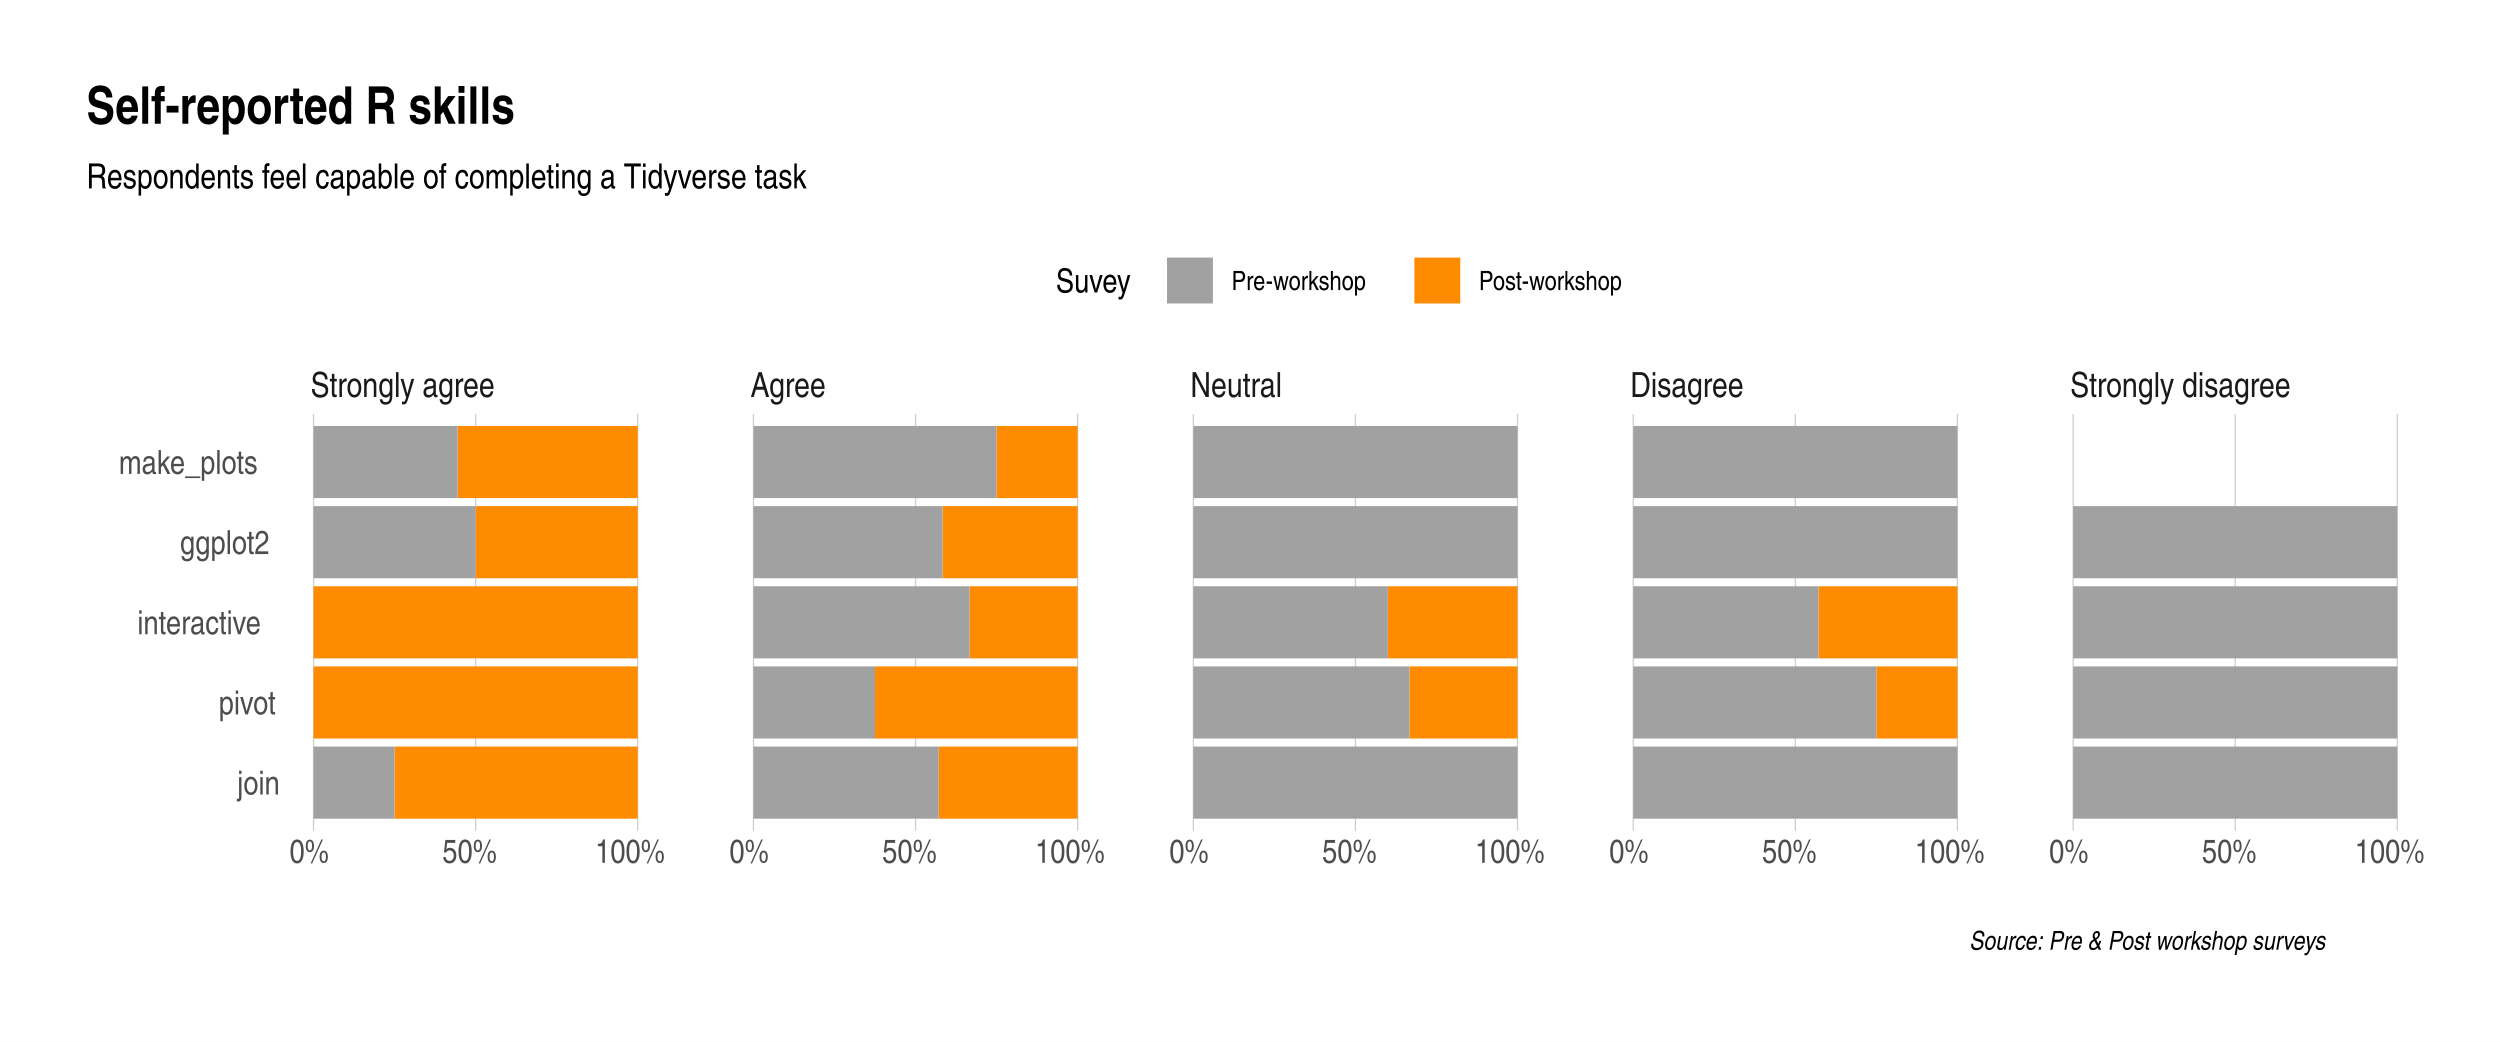
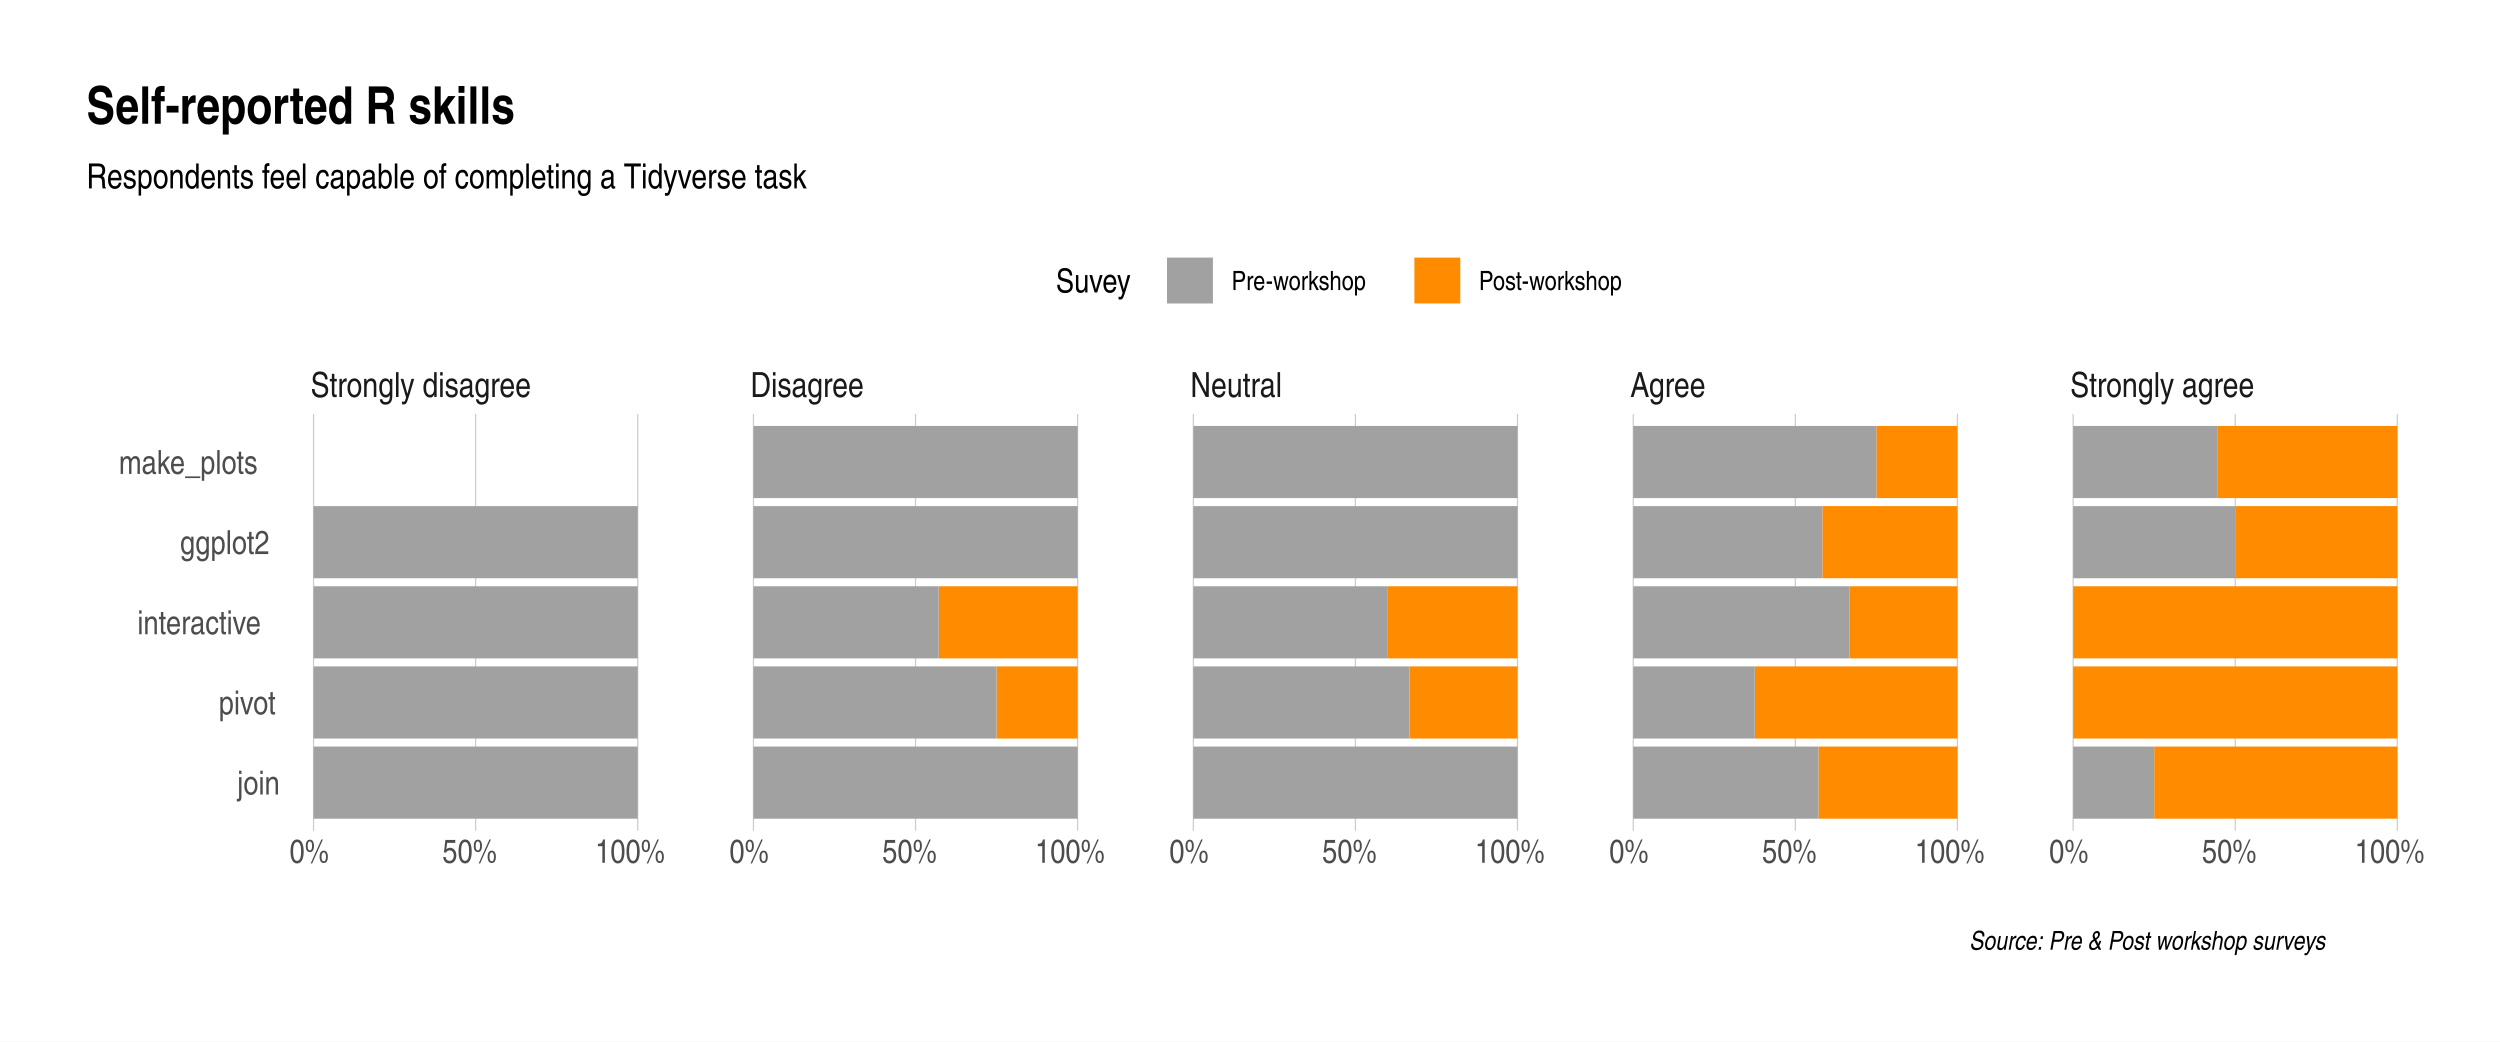
<svg xmlns="http://www.w3.org/2000/svg" viewBox="0 0 864.00 360.00">
  <defs>
    <style type="text/css">
    line, polyline, polygon, path, rect, circle {
      fill: none;
      stroke: #000000;
      stroke-linecap: round;
      stroke-linejoin: round;
      stroke-miterlimit: 10.00;
    }
  </style>
  </defs>
  <rect width="100%" height="100%" style="stroke: none; fill: #FFFFFF;" />
  <defs>
    <clipPath id="cpMTAyLjc2fDIyNS45OXwyODcuMTB8MTQzLjA2">
      <rect x="102.76" y="143.06" width="123.23" height="144.04" />
    </clipPath>
  </defs>
  <polyline points="108.36,287.10 108.36,143.06 " style="stroke-width: 0.43; stroke: #CCCCCC; stroke-linecap: butt;" clip-path="url(#cpMTAyLjc2fDIyNS45OXwyODcuMTB8MTQzLjA2)" />
  <polyline points="164.38,287.10 164.38,143.06 " style="stroke-width: 0.43; stroke: #CCCCCC; stroke-linecap: butt;" clip-path="url(#cpMTAyLjc2fDIyNS45OXwyODcuMTB8MTQzLjA2)" />
  <polyline points="220.39,287.10 220.39,143.06 " style="stroke-width: 0.43; stroke: #CCCCCC; stroke-linecap: butt;" clip-path="url(#cpMTAyLjc2fDIyNS45OXwyODcuMTB8MTQzLjA2)" />
-   <rect x="136.37" y="258.01" width="84.02" height="24.93" style="stroke-width: 1.07; stroke: none; stroke-linecap: square; stroke-linejoin: miter; fill: #FF8C00;" clip-path="url(#cpMTAyLjc2fDIyNS45OXwyODcuMTB8MTQzLjA2)" />
-   <rect x="108.36" y="258.01" width="28.01" height="24.93" style="stroke-width: 1.07; stroke: none; stroke-linecap: square; stroke-linejoin: miter; fill: #A1A1A1;" clip-path="url(#cpMTAyLjc2fDIyNS45OXwyODcuMTB8MTQzLjA2)" />
-   <rect x="108.36" y="230.31" width="112.03" height="24.93" style="stroke-width: 1.07; stroke: none; stroke-linecap: square; stroke-linejoin: miter; fill: #FF8C00;" clip-path="url(#cpMTAyLjc2fDIyNS45OXwyODcuMTB8MTQzLjA2)" />
-   <rect x="108.36" y="202.61" width="112.03" height="24.93" style="stroke-width: 1.07; stroke: none; stroke-linecap: square; stroke-linejoin: miter; fill: #FF8C00;" clip-path="url(#cpMTAyLjc2fDIyNS45OXwyODcuMTB8MTQzLjA2)" />
-   <rect x="164.38" y="174.91" width="56.01" height="24.93" style="stroke-width: 1.07; stroke: none; stroke-linecap: square; stroke-linejoin: miter; fill: #FF8C00;" clip-path="url(#cpMTAyLjc2fDIyNS45OXwyODcuMTB8MTQzLjA2)" />
-   <rect x="108.36" y="174.91" width="56.01" height="24.93" style="stroke-width: 1.07; stroke: none; stroke-linecap: square; stroke-linejoin: miter; fill: #A1A1A1;" clip-path="url(#cpMTAyLjc2fDIyNS45OXwyODcuMTB8MTQzLjA2)" />
-   <rect x="158.15" y="147.21" width="62.24" height="24.93" style="stroke-width: 1.07; stroke: none; stroke-linecap: square; stroke-linejoin: miter; fill: #FF8C00;" clip-path="url(#cpMTAyLjc2fDIyNS45OXwyODcuMTB8MTQzLjA2)" />
-   <rect x="108.36" y="147.21" width="49.79" height="24.93" style="stroke-width: 1.07; stroke: none; stroke-linecap: square; stroke-linejoin: miter; fill: #A1A1A1;" clip-path="url(#cpMTAyLjc2fDIyNS45OXwyODcuMTB8MTQzLjA2)" />
+   <rect x="108.36" y="258.01" width="112.03" height="24.93" style="stroke-width: 1.07; stroke: none; stroke-linecap: square; stroke-linejoin: miter; fill: #A1A1A1;" clip-path="url(#cpMTAyLjc2fDIyNS45OXwyODcuMTB8MTQzLjA2)" />
+   <rect x="108.36" y="230.31" width="112.03" height="24.93" style="stroke-width: 1.07; stroke: none; stroke-linecap: square; stroke-linejoin: miter; fill: #A1A1A1;" clip-path="url(#cpMTAyLjc2fDIyNS45OXwyODcuMTB8MTQzLjA2)" />
+   <rect x="108.36" y="202.61" width="112.03" height="24.93" style="stroke-width: 1.07; stroke: none; stroke-linecap: square; stroke-linejoin: miter; fill: #A1A1A1;" clip-path="url(#cpMTAyLjc2fDIyNS45OXwyODcuMTB8MTQzLjA2)" />
+   <rect x="108.36" y="174.91" width="112.03" height="24.93" style="stroke-width: 1.07; stroke: none; stroke-linecap: square; stroke-linejoin: miter; fill: #A1A1A1;" clip-path="url(#cpMTAyLjc2fDIyNS45OXwyODcuMTB8MTQzLjA2)" />
  <defs>
    <clipPath id="cpMC4wMHw4NjQuMDB8MzYwLjAwfDAuMDA=">
      <rect x="0.00" y="0.00" width="864.00" height="360.00" />
    </clipPath>
  </defs>
  <defs>
    <clipPath id="cpMjU0Ljc5fDM3OC4wMnwyODcuMTB8MTQzLjA2">
      <rect x="254.79" y="143.06" width="123.23" height="144.04" />
    </clipPath>
  </defs>
  <polyline points="260.39,287.10 260.39,143.06 " style="stroke-width: 0.43; stroke: #CCCCCC; stroke-linecap: butt;" clip-path="url(#cpMjU0Ljc5fDM3OC4wMnwyODcuMTB8MTQzLjA2)" />
  <polyline points="316.41,287.10 316.41,143.06 " style="stroke-width: 0.43; stroke: #CCCCCC; stroke-linecap: butt;" clip-path="url(#cpMjU0Ljc5fDM3OC4wMnwyODcuMTB8MTQzLjA2)" />
  <polyline points="372.42,287.10 372.42,143.06 " style="stroke-width: 0.43; stroke: #CCCCCC; stroke-linecap: butt;" clip-path="url(#cpMjU0Ljc5fDM3OC4wMnwyODcuMTB8MTQzLjA2)" />
-   <rect x="324.41" y="258.01" width="48.01" height="24.93" style="stroke-width: 1.07; stroke: none; stroke-linecap: square; stroke-linejoin: miter; fill: #FF8C00;" clip-path="url(#cpMjU0Ljc5fDM3OC4wMnwyODcuMTB8MTQzLjA2)" />
-   <rect x="260.39" y="258.01" width="64.02" height="24.93" style="stroke-width: 1.07; stroke: none; stroke-linecap: square; stroke-linejoin: miter; fill: #A1A1A1;" clip-path="url(#cpMjU0Ljc5fDM3OC4wMnwyODcuMTB8MTQzLjA2)" />
-   <rect x="302.40" y="230.31" width="70.02" height="24.93" style="stroke-width: 1.07; stroke: none; stroke-linecap: square; stroke-linejoin: miter; fill: #FF8C00;" clip-path="url(#cpMjU0Ljc5fDM3OC4wMnwyODcuMTB8MTQzLjA2)" />
-   <rect x="260.39" y="230.31" width="42.01" height="24.93" style="stroke-width: 1.07; stroke: none; stroke-linecap: square; stroke-linejoin: miter; fill: #A1A1A1;" clip-path="url(#cpMjU0Ljc5fDM3OC4wMnwyODcuMTB8MTQzLjA2)" />
-   <rect x="335.08" y="202.61" width="37.34" height="24.93" style="stroke-width: 1.07; stroke: none; stroke-linecap: square; stroke-linejoin: miter; fill: #FF8C00;" clip-path="url(#cpMjU0Ljc5fDM3OC4wMnwyODcuMTB8MTQzLjA2)" />
-   <rect x="260.39" y="202.61" width="74.68" height="24.93" style="stroke-width: 1.07; stroke: none; stroke-linecap: square; stroke-linejoin: miter; fill: #A1A1A1;" clip-path="url(#cpMjU0Ljc5fDM3OC4wMnwyODcuMTB8MTQzLjA2)" />
-   <rect x="325.74" y="174.91" width="46.68" height="24.93" style="stroke-width: 1.07; stroke: none; stroke-linecap: square; stroke-linejoin: miter; fill: #FF8C00;" clip-path="url(#cpMjU0Ljc5fDM3OC4wMnwyODcuMTB8MTQzLjA2)" />
-   <rect x="260.39" y="174.91" width="65.35" height="24.93" style="stroke-width: 1.07; stroke: none; stroke-linecap: square; stroke-linejoin: miter; fill: #A1A1A1;" clip-path="url(#cpMjU0Ljc5fDM3OC4wMnwyODcuMTB8MTQzLjA2)" />
-   <rect x="344.41" y="147.21" width="28.01" height="24.93" style="stroke-width: 1.07; stroke: none; stroke-linecap: square; stroke-linejoin: miter; fill: #FF8C00;" clip-path="url(#cpMjU0Ljc5fDM3OC4wMnwyODcuMTB8MTQzLjA2)" />
-   <rect x="260.39" y="147.21" width="84.02" height="24.93" style="stroke-width: 1.07; stroke: none; stroke-linecap: square; stroke-linejoin: miter; fill: #A1A1A1;" clip-path="url(#cpMjU0Ljc5fDM3OC4wMnwyODcuMTB8MTQzLjA2)" />
+   <rect x="260.39" y="258.01" width="112.03" height="24.93" style="stroke-width: 1.07; stroke: none; stroke-linecap: square; stroke-linejoin: miter; fill: #A1A1A1;" clip-path="url(#cpMjU0Ljc5fDM3OC4wMnwyODcuMTB8MTQzLjA2)" />
+   <rect x="344.41" y="230.31" width="28.01" height="24.93" style="stroke-width: 1.07; stroke: none; stroke-linecap: square; stroke-linejoin: miter; fill: #FF8C00;" clip-path="url(#cpMjU0Ljc5fDM3OC4wMnwyODcuMTB8MTQzLjA2)" />
+   <rect x="260.39" y="230.31" width="84.02" height="24.93" style="stroke-width: 1.07; stroke: none; stroke-linecap: square; stroke-linejoin: miter; fill: #A1A1A1;" clip-path="url(#cpMjU0Ljc5fDM3OC4wMnwyODcuMTB8MTQzLjA2)" />
+   <rect x="324.41" y="202.61" width="48.01" height="24.93" style="stroke-width: 1.07; stroke: none; stroke-linecap: square; stroke-linejoin: miter; fill: #FF8C00;" clip-path="url(#cpMjU0Ljc5fDM3OC4wMnwyODcuMTB8MTQzLjA2)" />
+   <rect x="260.39" y="202.61" width="64.02" height="24.93" style="stroke-width: 1.07; stroke: none; stroke-linecap: square; stroke-linejoin: miter; fill: #A1A1A1;" clip-path="url(#cpMjU0Ljc5fDM3OC4wMnwyODcuMTB8MTQzLjA2)" />
+   <rect x="260.39" y="174.91" width="112.03" height="24.93" style="stroke-width: 1.07; stroke: none; stroke-linecap: square; stroke-linejoin: miter; fill: #A1A1A1;" clip-path="url(#cpMjU0Ljc5fDM3OC4wMnwyODcuMTB8MTQzLjA2)" />
+   <rect x="260.39" y="147.21" width="112.03" height="24.93" style="stroke-width: 1.07; stroke: none; stroke-linecap: square; stroke-linejoin: miter; fill: #A1A1A1;" clip-path="url(#cpMjU0Ljc5fDM3OC4wMnwyODcuMTB8MTQzLjA2)" />
  <defs>
    <clipPath id="cpMC4wMHw4NjQuMDB8MzYwLjAwfDAuMDA=">
      <rect x="0.00" y="0.00" width="864.00" height="360.00" />
    </clipPath>
  </defs>
  <defs>
    <clipPath id="cpNDA2LjgyfDUzMC4wNXwyODcuMTB8MTQzLjA2">
      <rect x="406.82" y="143.06" width="123.23" height="144.04" />
    </clipPath>
  </defs>
  <polyline points="412.42,287.10 412.42,143.06 " style="stroke-width: 0.43; stroke: #CCCCCC; stroke-linecap: butt;" clip-path="url(#cpNDA2LjgyfDUzMC4wNXwyODcuMTB8MTQzLjA2)" />
  <polyline points="468.44,287.10 468.44,143.06 " style="stroke-width: 0.43; stroke: #CCCCCC; stroke-linecap: butt;" clip-path="url(#cpNDA2LjgyfDUzMC4wNXwyODcuMTB8MTQzLjA2)" />
  <polyline points="524.45,287.10 524.45,143.06 " style="stroke-width: 0.43; stroke: #CCCCCC; stroke-linecap: butt;" clip-path="url(#cpNDA2LjgyfDUzMC4wNXwyODcuMTB8MTQzLjA2)" />
  <rect x="412.42" y="258.01" width="112.03" height="24.93" style="stroke-width: 1.07; stroke: none; stroke-linecap: square; stroke-linejoin: miter; fill: #A1A1A1;" clip-path="url(#cpNDA2LjgyfDUzMC4wNXwyODcuMTB8MTQzLjA2)" />
  <rect x="487.11" y="230.31" width="37.34" height="24.93" style="stroke-width: 1.07; stroke: none; stroke-linecap: square; stroke-linejoin: miter; fill: #FF8C00;" clip-path="url(#cpNDA2LjgyfDUzMC4wNXwyODcuMTB8MTQzLjA2)" />
  <rect x="412.42" y="230.31" width="74.68" height="24.93" style="stroke-width: 1.07; stroke: none; stroke-linecap: square; stroke-linejoin: miter; fill: #A1A1A1;" clip-path="url(#cpNDA2LjgyfDUzMC4wNXwyODcuMTB8MTQzLjA2)" />
  <rect x="479.64" y="202.61" width="44.81" height="24.93" style="stroke-width: 1.07; stroke: none; stroke-linecap: square; stroke-linejoin: miter; fill: #FF8C00;" clip-path="url(#cpNDA2LjgyfDUzMC4wNXwyODcuMTB8MTQzLjA2)" />
  <rect x="412.42" y="202.61" width="67.22" height="24.93" style="stroke-width: 1.07; stroke: none; stroke-linecap: square; stroke-linejoin: miter; fill: #A1A1A1;" clip-path="url(#cpNDA2LjgyfDUzMC4wNXwyODcuMTB8MTQzLjA2)" />
  <rect x="412.42" y="174.91" width="112.03" height="24.93" style="stroke-width: 1.07; stroke: none; stroke-linecap: square; stroke-linejoin: miter; fill: #A1A1A1;" clip-path="url(#cpNDA2LjgyfDUzMC4wNXwyODcuMTB8MTQzLjA2)" />
  <rect x="412.42" y="147.21" width="112.03" height="24.93" style="stroke-width: 1.07; stroke: none; stroke-linecap: square; stroke-linejoin: miter; fill: #A1A1A1;" clip-path="url(#cpNDA2LjgyfDUzMC4wNXwyODcuMTB8MTQzLjA2)" />
  <defs>
    <clipPath id="cpMC4wMHw4NjQuMDB8MzYwLjAwfDAuMDA=">
      <rect x="0.00" y="0.00" width="864.00" height="360.00" />
    </clipPath>
  </defs>
  <defs>
    <clipPath id="cpNTU4Ljg1fDY4Mi4wOHwyODcuMTB8MTQzLjA2">
      <rect x="558.85" y="143.06" width="123.23" height="144.04" />
    </clipPath>
  </defs>
  <polyline points="564.45,287.10 564.45,143.06 " style="stroke-width: 0.43; stroke: #CCCCCC; stroke-linecap: butt;" clip-path="url(#cpNTU4Ljg1fDY4Mi4wOHwyODcuMTB8MTQzLjA2)" />
  <polyline points="620.47,287.10 620.47,143.06 " style="stroke-width: 0.43; stroke: #CCCCCC; stroke-linecap: butt;" clip-path="url(#cpNTU4Ljg1fDY4Mi4wOHwyODcuMTB8MTQzLjA2)" />
  <polyline points="676.48,287.10 676.48,143.06 " style="stroke-width: 0.43; stroke: #CCCCCC; stroke-linecap: butt;" clip-path="url(#cpNTU4Ljg1fDY4Mi4wOHwyODcuMTB8MTQzLjA2)" />
-   <rect x="564.45" y="258.01" width="112.03" height="24.93" style="stroke-width: 1.07; stroke: none; stroke-linecap: square; stroke-linejoin: miter; fill: #A1A1A1;" clip-path="url(#cpNTU4Ljg1fDY4Mi4wOHwyODcuMTB8MTQzLjA2)" />
-   <rect x="648.47" y="230.31" width="28.01" height="24.93" style="stroke-width: 1.07; stroke: none; stroke-linecap: square; stroke-linejoin: miter; fill: #FF8C00;" clip-path="url(#cpNTU4Ljg1fDY4Mi4wOHwyODcuMTB8MTQzLjA2)" />
-   <rect x="564.45" y="230.31" width="84.02" height="24.93" style="stroke-width: 1.07; stroke: none; stroke-linecap: square; stroke-linejoin: miter; fill: #A1A1A1;" clip-path="url(#cpNTU4Ljg1fDY4Mi4wOHwyODcuMTB8MTQzLjA2)" />
-   <rect x="628.47" y="202.61" width="48.01" height="24.93" style="stroke-width: 1.07; stroke: none; stroke-linecap: square; stroke-linejoin: miter; fill: #FF8C00;" clip-path="url(#cpNTU4Ljg1fDY4Mi4wOHwyODcuMTB8MTQzLjA2)" />
-   <rect x="564.45" y="202.61" width="64.02" height="24.93" style="stroke-width: 1.07; stroke: none; stroke-linecap: square; stroke-linejoin: miter; fill: #A1A1A1;" clip-path="url(#cpNTU4Ljg1fDY4Mi4wOHwyODcuMTB8MTQzLjA2)" />
-   <rect x="564.45" y="174.91" width="112.03" height="24.93" style="stroke-width: 1.07; stroke: none; stroke-linecap: square; stroke-linejoin: miter; fill: #A1A1A1;" clip-path="url(#cpNTU4Ljg1fDY4Mi4wOHwyODcuMTB8MTQzLjA2)" />
-   <rect x="564.45" y="147.21" width="112.03" height="24.93" style="stroke-width: 1.07; stroke: none; stroke-linecap: square; stroke-linejoin: miter; fill: #A1A1A1;" clip-path="url(#cpNTU4Ljg1fDY4Mi4wOHwyODcuMTB8MTQzLjA2)" />
+   <rect x="628.47" y="258.01" width="48.01" height="24.93" style="stroke-width: 1.07; stroke: none; stroke-linecap: square; stroke-linejoin: miter; fill: #FF8C00;" clip-path="url(#cpNTU4Ljg1fDY4Mi4wOHwyODcuMTB8MTQzLjA2)" />
+   <rect x="564.45" y="258.01" width="64.02" height="24.93" style="stroke-width: 1.07; stroke: none; stroke-linecap: square; stroke-linejoin: miter; fill: #A1A1A1;" clip-path="url(#cpNTU4Ljg1fDY4Mi4wOHwyODcuMTB8MTQzLjA2)" />
+   <rect x="606.46" y="230.31" width="70.02" height="24.93" style="stroke-width: 1.07; stroke: none; stroke-linecap: square; stroke-linejoin: miter; fill: #FF8C00;" clip-path="url(#cpNTU4Ljg1fDY4Mi4wOHwyODcuMTB8MTQzLjA2)" />
+   <rect x="564.45" y="230.31" width="42.01" height="24.93" style="stroke-width: 1.07; stroke: none; stroke-linecap: square; stroke-linejoin: miter; fill: #A1A1A1;" clip-path="url(#cpNTU4Ljg1fDY4Mi4wOHwyODcuMTB8MTQzLjA2)" />
+   <rect x="639.14" y="202.61" width="37.34" height="24.93" style="stroke-width: 1.07; stroke: none; stroke-linecap: square; stroke-linejoin: miter; fill: #FF8C00;" clip-path="url(#cpNTU4Ljg1fDY4Mi4wOHwyODcuMTB8MTQzLjA2)" />
+   <rect x="564.45" y="202.61" width="74.68" height="24.93" style="stroke-width: 1.07; stroke: none; stroke-linecap: square; stroke-linejoin: miter; fill: #A1A1A1;" clip-path="url(#cpNTU4Ljg1fDY4Mi4wOHwyODcuMTB8MTQzLjA2)" />
+   <rect x="629.80" y="174.91" width="46.68" height="24.93" style="stroke-width: 1.07; stroke: none; stroke-linecap: square; stroke-linejoin: miter; fill: #FF8C00;" clip-path="url(#cpNTU4Ljg1fDY4Mi4wOHwyODcuMTB8MTQzLjA2)" />
+   <rect x="564.45" y="174.91" width="65.35" height="24.93" style="stroke-width: 1.07; stroke: none; stroke-linecap: square; stroke-linejoin: miter; fill: #A1A1A1;" clip-path="url(#cpNTU4Ljg1fDY4Mi4wOHwyODcuMTB8MTQzLjA2)" />
+   <rect x="648.47" y="147.21" width="28.01" height="24.93" style="stroke-width: 1.07; stroke: none; stroke-linecap: square; stroke-linejoin: miter; fill: #FF8C00;" clip-path="url(#cpNTU4Ljg1fDY4Mi4wOHwyODcuMTB8MTQzLjA2)" />
+   <rect x="564.45" y="147.21" width="84.02" height="24.93" style="stroke-width: 1.07; stroke: none; stroke-linecap: square; stroke-linejoin: miter; fill: #A1A1A1;" clip-path="url(#cpNTU4Ljg1fDY4Mi4wOHwyODcuMTB8MTQzLjA2)" />
  <defs>
    <clipPath id="cpMC4wMHw4NjQuMDB8MzYwLjAwfDAuMDA=">
      <rect x="0.00" y="0.00" width="864.00" height="360.00" />
    </clipPath>
  </defs>
  <defs>
    <clipPath id="cpNzEwLjg4fDgzNC4xMXwyODcuMTB8MTQzLjA2">
      <rect x="710.88" y="143.06" width="123.23" height="144.04" />
    </clipPath>
  </defs>
  <polyline points="716.48,287.10 716.48,143.06 " style="stroke-width: 0.43; stroke: #CCCCCC; stroke-linecap: butt;" clip-path="url(#cpNzEwLjg4fDgzNC4xMXwyODcuMTB8MTQzLjA2)" />
  <polyline points="772.50,287.10 772.50,143.06 " style="stroke-width: 0.43; stroke: #CCCCCC; stroke-linecap: butt;" clip-path="url(#cpNzEwLjg4fDgzNC4xMXwyODcuMTB8MTQzLjA2)" />
  <polyline points="828.51,287.10 828.51,143.06 " style="stroke-width: 0.43; stroke: #CCCCCC; stroke-linecap: butt;" clip-path="url(#cpNzEwLjg4fDgzNC4xMXwyODcuMTB8MTQzLjA2)" />
-   <rect x="716.48" y="258.01" width="112.03" height="24.93" style="stroke-width: 1.07; stroke: none; stroke-linecap: square; stroke-linejoin: miter; fill: #A1A1A1;" clip-path="url(#cpNzEwLjg4fDgzNC4xMXwyODcuMTB8MTQzLjA2)" />
-   <rect x="716.48" y="230.31" width="112.03" height="24.93" style="stroke-width: 1.07; stroke: none; stroke-linecap: square; stroke-linejoin: miter; fill: #A1A1A1;" clip-path="url(#cpNzEwLjg4fDgzNC4xMXwyODcuMTB8MTQzLjA2)" />
-   <rect x="716.48" y="202.61" width="112.03" height="24.93" style="stroke-width: 1.07; stroke: none; stroke-linecap: square; stroke-linejoin: miter; fill: #A1A1A1;" clip-path="url(#cpNzEwLjg4fDgzNC4xMXwyODcuMTB8MTQzLjA2)" />
-   <rect x="716.48" y="174.91" width="112.03" height="24.93" style="stroke-width: 1.07; stroke: none; stroke-linecap: square; stroke-linejoin: miter; fill: #A1A1A1;" clip-path="url(#cpNzEwLjg4fDgzNC4xMXwyODcuMTB8MTQzLjA2)" />
+   <rect x="744.49" y="258.01" width="84.02" height="24.93" style="stroke-width: 1.07; stroke: none; stroke-linecap: square; stroke-linejoin: miter; fill: #FF8C00;" clip-path="url(#cpNzEwLjg4fDgzNC4xMXwyODcuMTB8MTQzLjA2)" />
+   <rect x="716.48" y="258.01" width="28.01" height="24.93" style="stroke-width: 1.07; stroke: none; stroke-linecap: square; stroke-linejoin: miter; fill: #A1A1A1;" clip-path="url(#cpNzEwLjg4fDgzNC4xMXwyODcuMTB8MTQzLjA2)" />
+   <rect x="716.48" y="230.31" width="112.03" height="24.93" style="stroke-width: 1.07; stroke: none; stroke-linecap: square; stroke-linejoin: miter; fill: #FF8C00;" clip-path="url(#cpNzEwLjg4fDgzNC4xMXwyODcuMTB8MTQzLjA2)" />
+   <rect x="716.48" y="202.61" width="112.03" height="24.93" style="stroke-width: 1.07; stroke: none; stroke-linecap: square; stroke-linejoin: miter; fill: #FF8C00;" clip-path="url(#cpNzEwLjg4fDgzNC4xMXwyODcuMTB8MTQzLjA2)" />
+   <rect x="772.50" y="174.91" width="56.01" height="24.93" style="stroke-width: 1.07; stroke: none; stroke-linecap: square; stroke-linejoin: miter; fill: #FF8C00;" clip-path="url(#cpNzEwLjg4fDgzNC4xMXwyODcuMTB8MTQzLjA2)" />
+   <rect x="716.48" y="174.91" width="56.01" height="24.93" style="stroke-width: 1.07; stroke: none; stroke-linecap: square; stroke-linejoin: miter; fill: #A1A1A1;" clip-path="url(#cpNzEwLjg4fDgzNC4xMXwyODcuMTB8MTQzLjA2)" />
+   <rect x="766.27" y="147.21" width="62.24" height="24.93" style="stroke-width: 1.07; stroke: none; stroke-linecap: square; stroke-linejoin: miter; fill: #FF8C00;" clip-path="url(#cpNzEwLjg4fDgzNC4xMXwyODcuMTB8MTQzLjA2)" />
+   <rect x="716.48" y="147.21" width="49.79" height="24.93" style="stroke-width: 1.07; stroke: none; stroke-linecap: square; stroke-linejoin: miter; fill: #A1A1A1;" clip-path="url(#cpNzEwLjg4fDgzNC4xMXwyODcuMTB8MTQzLjA2)" />
  <defs>
    <clipPath id="cpMC4wMHw4NjQuMDB8MzYwLjAwfDAuMDA=">
      <rect x="0.00" y="0.00" width="864.00" height="360.00" />
    </clipPath>
  </defs>
  <defs>
    <clipPath id="cpMTAyLjc2fDIyNS45OXwxNDMuMDZ8MTIyLjc4">
      <rect x="102.76" y="122.78" width="123.23" height="20.28" />
    </clipPath>
  </defs>
  <g clip-path="url(#cpMTAyLjc2fDIyNS45OXwxNDMuMDZ8MTIyLjc4)">
-     <text x="107.34" y="137.21" style="font-size: 12.00px; fill: #1A1A1A; font-family: Arial Narrow;" textLength="78.05px" lengthAdjust="spacingAndGlyphs">Strongly agree</text>
+     <text x="107.34" y="137.21" style="font-size: 12.00px; fill: #1A1A1A; font-family: Arial Narrow;" textLength="93.39px" lengthAdjust="spacingAndGlyphs">Strongly disagree</text>
  </g>
  <defs>
    <clipPath id="cpMC4wMHw4NjQuMDB8MzYwLjAwfDAuMDA=">
      <rect x="0.00" y="0.00" width="864.00" height="360.00" />
    </clipPath>
  </defs>
  <defs>
    <clipPath id="cpMjU0Ljc5fDM3OC4wMnwxNDMuMDZ8MTIyLjc4">
      <rect x="254.79" y="122.78" width="123.23" height="20.28" />
    </clipPath>
  </defs>
  <g clip-path="url(#cpMjU0Ljc5fDM3OC4wMnwxNDMuMDZ8MTIyLjc4)">
-     <text x="259.37" y="137.21" style="font-size: 12.00px; fill: #1A1A1A; font-family: Arial Narrow;" textLength="32.02px" lengthAdjust="spacingAndGlyphs">Agree</text>
+     <text x="259.37" y="137.21" style="font-size: 12.00px; fill: #1A1A1A; font-family: Arial Narrow;" textLength="48.02px" lengthAdjust="spacingAndGlyphs">Disagree</text>
  </g>
  <defs>
    <clipPath id="cpMC4wMHw4NjQuMDB8MzYwLjAwfDAuMDA=">
      <rect x="0.00" y="0.00" width="864.00" height="360.00" />
    </clipPath>
  </defs>
  <defs>
    <clipPath id="cpNDA2LjgyfDUzMC4wNXwxNDMuMDZ8MTIyLjc4">
      <rect x="406.82" y="122.78" width="123.23" height="20.28" />
    </clipPath>
  </defs>
  <g clip-path="url(#cpNDA2LjgyfDUzMC4wNXwxNDMuMDZ8MTIyLjc4)">
    <text x="411.40" y="137.21" style="font-size: 12.00px; fill: #1A1A1A; font-family: Arial Narrow;" textLength="38.68px" lengthAdjust="spacingAndGlyphs">Neutral</text>
  </g>
  <defs>
    <clipPath id="cpMC4wMHw4NjQuMDB8MzYwLjAwfDAuMDA=">
      <rect x="0.00" y="0.00" width="864.00" height="360.00" />
    </clipPath>
  </defs>
  <defs>
    <clipPath id="cpNTU4Ljg1fDY4Mi4wOHwxNDMuMDZ8MTIyLjc4">
      <rect x="558.85" y="122.78" width="123.23" height="20.28" />
    </clipPath>
  </defs>
  <g clip-path="url(#cpNTU4Ljg1fDY4Mi4wOHwxNDMuMDZ8MTIyLjc4)">
-     <text x="563.43" y="137.21" style="font-size: 12.00px; fill: #1A1A1A; font-family: Arial Narrow;" textLength="48.02px" lengthAdjust="spacingAndGlyphs">Disagree</text>
+     <text x="563.43" y="137.21" style="font-size: 12.00px; fill: #1A1A1A; font-family: Arial Narrow;" textLength="32.02px" lengthAdjust="spacingAndGlyphs">Agree</text>
  </g>
  <defs>
    <clipPath id="cpMC4wMHw4NjQuMDB8MzYwLjAwfDAuMDA=">
      <rect x="0.00" y="0.00" width="864.00" height="360.00" />
    </clipPath>
  </defs>
  <defs>
    <clipPath id="cpNzEwLjg4fDgzNC4xMXwxNDMuMDZ8MTIyLjc4">
      <rect x="710.88" y="122.78" width="123.23" height="20.28" />
    </clipPath>
  </defs>
  <g clip-path="url(#cpNzEwLjg4fDgzNC4xMXwxNDMuMDZ8MTIyLjc4)">
-     <text x="715.46" y="137.21" style="font-size: 12.00px; fill: #1A1A1A; font-family: Arial Narrow;" textLength="93.39px" lengthAdjust="spacingAndGlyphs">Strongly disagree</text>
+     <text x="715.46" y="137.21" style="font-size: 12.00px; fill: #1A1A1A; font-family: Arial Narrow;" textLength="78.05px" lengthAdjust="spacingAndGlyphs">Strongly agree</text>
  </g>
  <defs>
    <clipPath id="cpMC4wMHw4NjQuMDB8MzYwLjAwfDAuMDA=">
      <rect x="0.00" y="0.00" width="864.00" height="360.00" />
    </clipPath>
  </defs>
  <g clip-path="url(#cpMC4wMHw4NjQuMDB8MzYwLjAwfDAuMDA=)">
    <text x="100.05" y="298.19" style="font-size: 11.50px; fill: #4D4D4D; font-family: Arial Narrow;" textLength="16.62px" lengthAdjust="spacingAndGlyphs">0%</text>
  </g>
  <g clip-path="url(#cpMC4wMHw4NjQuMDB8MzYwLjAwfDAuMDA=)">
    <text x="152.87" y="298.19" style="font-size: 11.50px; fill: #4D4D4D; font-family: Arial Narrow;" textLength="23.02px" lengthAdjust="spacingAndGlyphs">50%</text>
  </g>
  <g clip-path="url(#cpMC4wMHw4NjQuMDB8MzYwLjAwfDAuMDA=)">
    <text x="205.68" y="298.19" style="font-size: 11.50px; fill: #4D4D4D; font-family: Arial Narrow;" textLength="29.41px" lengthAdjust="spacingAndGlyphs">100%</text>
  </g>
  <g clip-path="url(#cpMC4wMHw4NjQuMDB8MzYwLjAwfDAuMDA=)">
    <text x="252.08" y="298.19" style="font-size: 11.50px; fill: #4D4D4D; font-family: Arial Narrow;" textLength="16.62px" lengthAdjust="spacingAndGlyphs">0%</text>
  </g>
  <g clip-path="url(#cpMC4wMHw4NjQuMDB8MzYwLjAwfDAuMDA=)">
    <text x="304.90" y="298.19" style="font-size: 11.50px; fill: #4D4D4D; font-family: Arial Narrow;" textLength="23.02px" lengthAdjust="spacingAndGlyphs">50%</text>
  </g>
  <g clip-path="url(#cpMC4wMHw4NjQuMDB8MzYwLjAwfDAuMDA=)">
    <text x="357.71" y="298.19" style="font-size: 11.50px; fill: #4D4D4D; font-family: Arial Narrow;" textLength="29.41px" lengthAdjust="spacingAndGlyphs">100%</text>
  </g>
  <g clip-path="url(#cpMC4wMHw4NjQuMDB8MzYwLjAwfDAuMDA=)">
    <text x="404.11" y="298.19" style="font-size: 11.50px; fill: #4D4D4D; font-family: Arial Narrow;" textLength="16.62px" lengthAdjust="spacingAndGlyphs">0%</text>
  </g>
  <g clip-path="url(#cpMC4wMHw4NjQuMDB8MzYwLjAwfDAuMDA=)">
    <text x="456.93" y="298.19" style="font-size: 11.50px; fill: #4D4D4D; font-family: Arial Narrow;" textLength="23.02px" lengthAdjust="spacingAndGlyphs">50%</text>
  </g>
  <g clip-path="url(#cpMC4wMHw4NjQuMDB8MzYwLjAwfDAuMDA=)">
    <text x="509.74" y="298.19" style="font-size: 11.50px; fill: #4D4D4D; font-family: Arial Narrow;" textLength="29.41px" lengthAdjust="spacingAndGlyphs">100%</text>
  </g>
  <g clip-path="url(#cpMC4wMHw4NjQuMDB8MzYwLjAwfDAuMDA=)">
    <text x="556.14" y="298.19" style="font-size: 11.50px; fill: #4D4D4D; font-family: Arial Narrow;" textLength="16.62px" lengthAdjust="spacingAndGlyphs">0%</text>
  </g>
  <g clip-path="url(#cpMC4wMHw4NjQuMDB8MzYwLjAwfDAuMDA=)">
    <text x="608.96" y="298.19" style="font-size: 11.50px; fill: #4D4D4D; font-family: Arial Narrow;" textLength="23.02px" lengthAdjust="spacingAndGlyphs">50%</text>
  </g>
  <g clip-path="url(#cpMC4wMHw4NjQuMDB8MzYwLjAwfDAuMDA=)">
    <text x="661.77" y="298.19" style="font-size: 11.50px; fill: #4D4D4D; font-family: Arial Narrow;" textLength="29.41px" lengthAdjust="spacingAndGlyphs">100%</text>
  </g>
  <g clip-path="url(#cpMC4wMHw4NjQuMDB8MzYwLjAwfDAuMDA=)">
    <text x="708.17" y="298.19" style="font-size: 11.50px; fill: #4D4D4D; font-family: Arial Narrow;" textLength="16.62px" lengthAdjust="spacingAndGlyphs">0%</text>
  </g>
  <g clip-path="url(#cpMC4wMHw4NjQuMDB8MzYwLjAwfDAuMDA=)">
    <text x="760.99" y="298.19" style="font-size: 11.50px; fill: #4D4D4D; font-family: Arial Narrow;" textLength="23.02px" lengthAdjust="spacingAndGlyphs">50%</text>
  </g>
  <g clip-path="url(#cpMC4wMHw4NjQuMDB8MzYwLjAwfDAuMDA=)">
    <text x="813.80" y="298.19" style="font-size: 11.50px; fill: #4D4D4D; font-family: Arial Narrow;" textLength="29.41px" lengthAdjust="spacingAndGlyphs">100%</text>
  </g>
  <g clip-path="url(#cpMC4wMHw4NjQuMDB8MzYwLjAwfDAuMDA=)">
    <text x="82.00" y="274.59" style="font-size: 11.50px; fill: #4D4D4D; font-family: Arial Narrow;" textLength="17.90px" lengthAdjust="spacingAndGlyphs">join</text>
  </g>
  <g clip-path="url(#cpMC4wMHw4NjQuMDB8MzYwLjAwfDAuMDA=)">
    <text x="75.61" y="246.89" style="font-size: 11.50px; fill: #4D4D4D; font-family: Arial Narrow;" textLength="24.29px" lengthAdjust="spacingAndGlyphs">pivot</text>
  </g>
  <g clip-path="url(#cpMC4wMHw4NjQuMDB8MzYwLjAwfDAuMDA=)">
    <text x="47.48" y="219.19" style="font-size: 11.50px; fill: #4D4D4D; font-family: Arial Narrow;" textLength="52.41px" lengthAdjust="spacingAndGlyphs">interactive</text>
  </g>
  <g clip-path="url(#cpMC4wMHw4NjQuMDB8MzYwLjAwfDAuMDA=)">
    <text x="62.17" y="191.49" style="font-size: 11.50px; fill: #4D4D4D; font-family: Arial Narrow;" textLength="37.73px" lengthAdjust="spacingAndGlyphs">ggplot2</text>
  </g>
  <g clip-path="url(#cpMC4wMHw4NjQuMDB8MzYwLjAwfDAuMDA=)">
    <text x="41.09" y="163.79" style="font-size: 11.50px; fill: #4D4D4D; font-family: Arial Narrow;" textLength="58.81px" lengthAdjust="spacingAndGlyphs">make_plots</text>
  </g>
  <g clip-path="url(#cpMC4wMHw4NjQuMDB8MzYwLjAwfDAuMDA=)">
    <text x="364.92" y="101.07" style="font-size: 11.50px; font-family: Arial Narrow;" textLength="31.96px" lengthAdjust="spacingAndGlyphs">Suvey</text>
  </g>
  <rect x="403.32" y="89.02" width="15.86" height="15.86" style="stroke-width: 1.07; stroke: none; stroke-linecap: square; stroke-linejoin: miter; fill: #A1A1A1;" clip-path="url(#cpMC4wMHw4NjQuMDB8MzYwLjAwfDAuMDA=)" />
  <rect x="488.81" y="89.02" width="15.86" height="15.86" style="stroke-width: 1.07; stroke: none; stroke-linecap: square; stroke-linejoin: miter; fill: #FF8C00;" clip-path="url(#cpMC4wMHw4NjQuMDB8MzYwLjAwfDAuMDA=)" />
  <g clip-path="url(#cpMC4wMHw4NjQuMDB8MzYwLjAwfDAuMDA=)">
    <text x="425.62" y="100.24" style="font-size: 9.20px; font-family: Arial Narrow;" textLength="56.75px" lengthAdjust="spacingAndGlyphs">Pre-workshop</text>
  </g>
  <g clip-path="url(#cpMC4wMHw4NjQuMDB8MzYwLjAwfDAuMDA=)">
    <text x="511.11" y="100.24" style="font-size: 9.20px; font-family: Arial Narrow;" textLength="60.85px" lengthAdjust="spacingAndGlyphs">Post-workshop</text>
  </g>
  <g clip-path="url(#cpMC4wMHw4NjQuMDB8MzYwLjAwfDAuMDA=)">
    <text x="29.89" y="65.11" style="font-size: 12.00px; font-family: Arial Narrow;" textLength="304.17px" lengthAdjust="spacingAndGlyphs">Respondents feel capable of completing a Tidyverse task</text>
  </g>
  <g clip-path="url(#cpMC4wMHw4NjQuMDB8MzYwLjAwfDAuMDA=)">
    <text x="29.89" y="42.77" style="font-size: 18.00px; font-weight: bold; font-family: Arial Narrow;" textLength="180.05px" lengthAdjust="spacingAndGlyphs">Self-reported R skills</text>
  </g>
  <g clip-path="url(#cpMC4wMHw4NjQuMDB8MzYwLjAwfDAuMDA=)">
    <text x="680.55" y="328.22" style="font-size: 9.00px; font-style: italic; font-family: Arial Narrow;" textLength="153.56px" lengthAdjust="spacingAndGlyphs">Source:  Pre &amp; Post workshop surveys</text>
  </g>
</svg>
